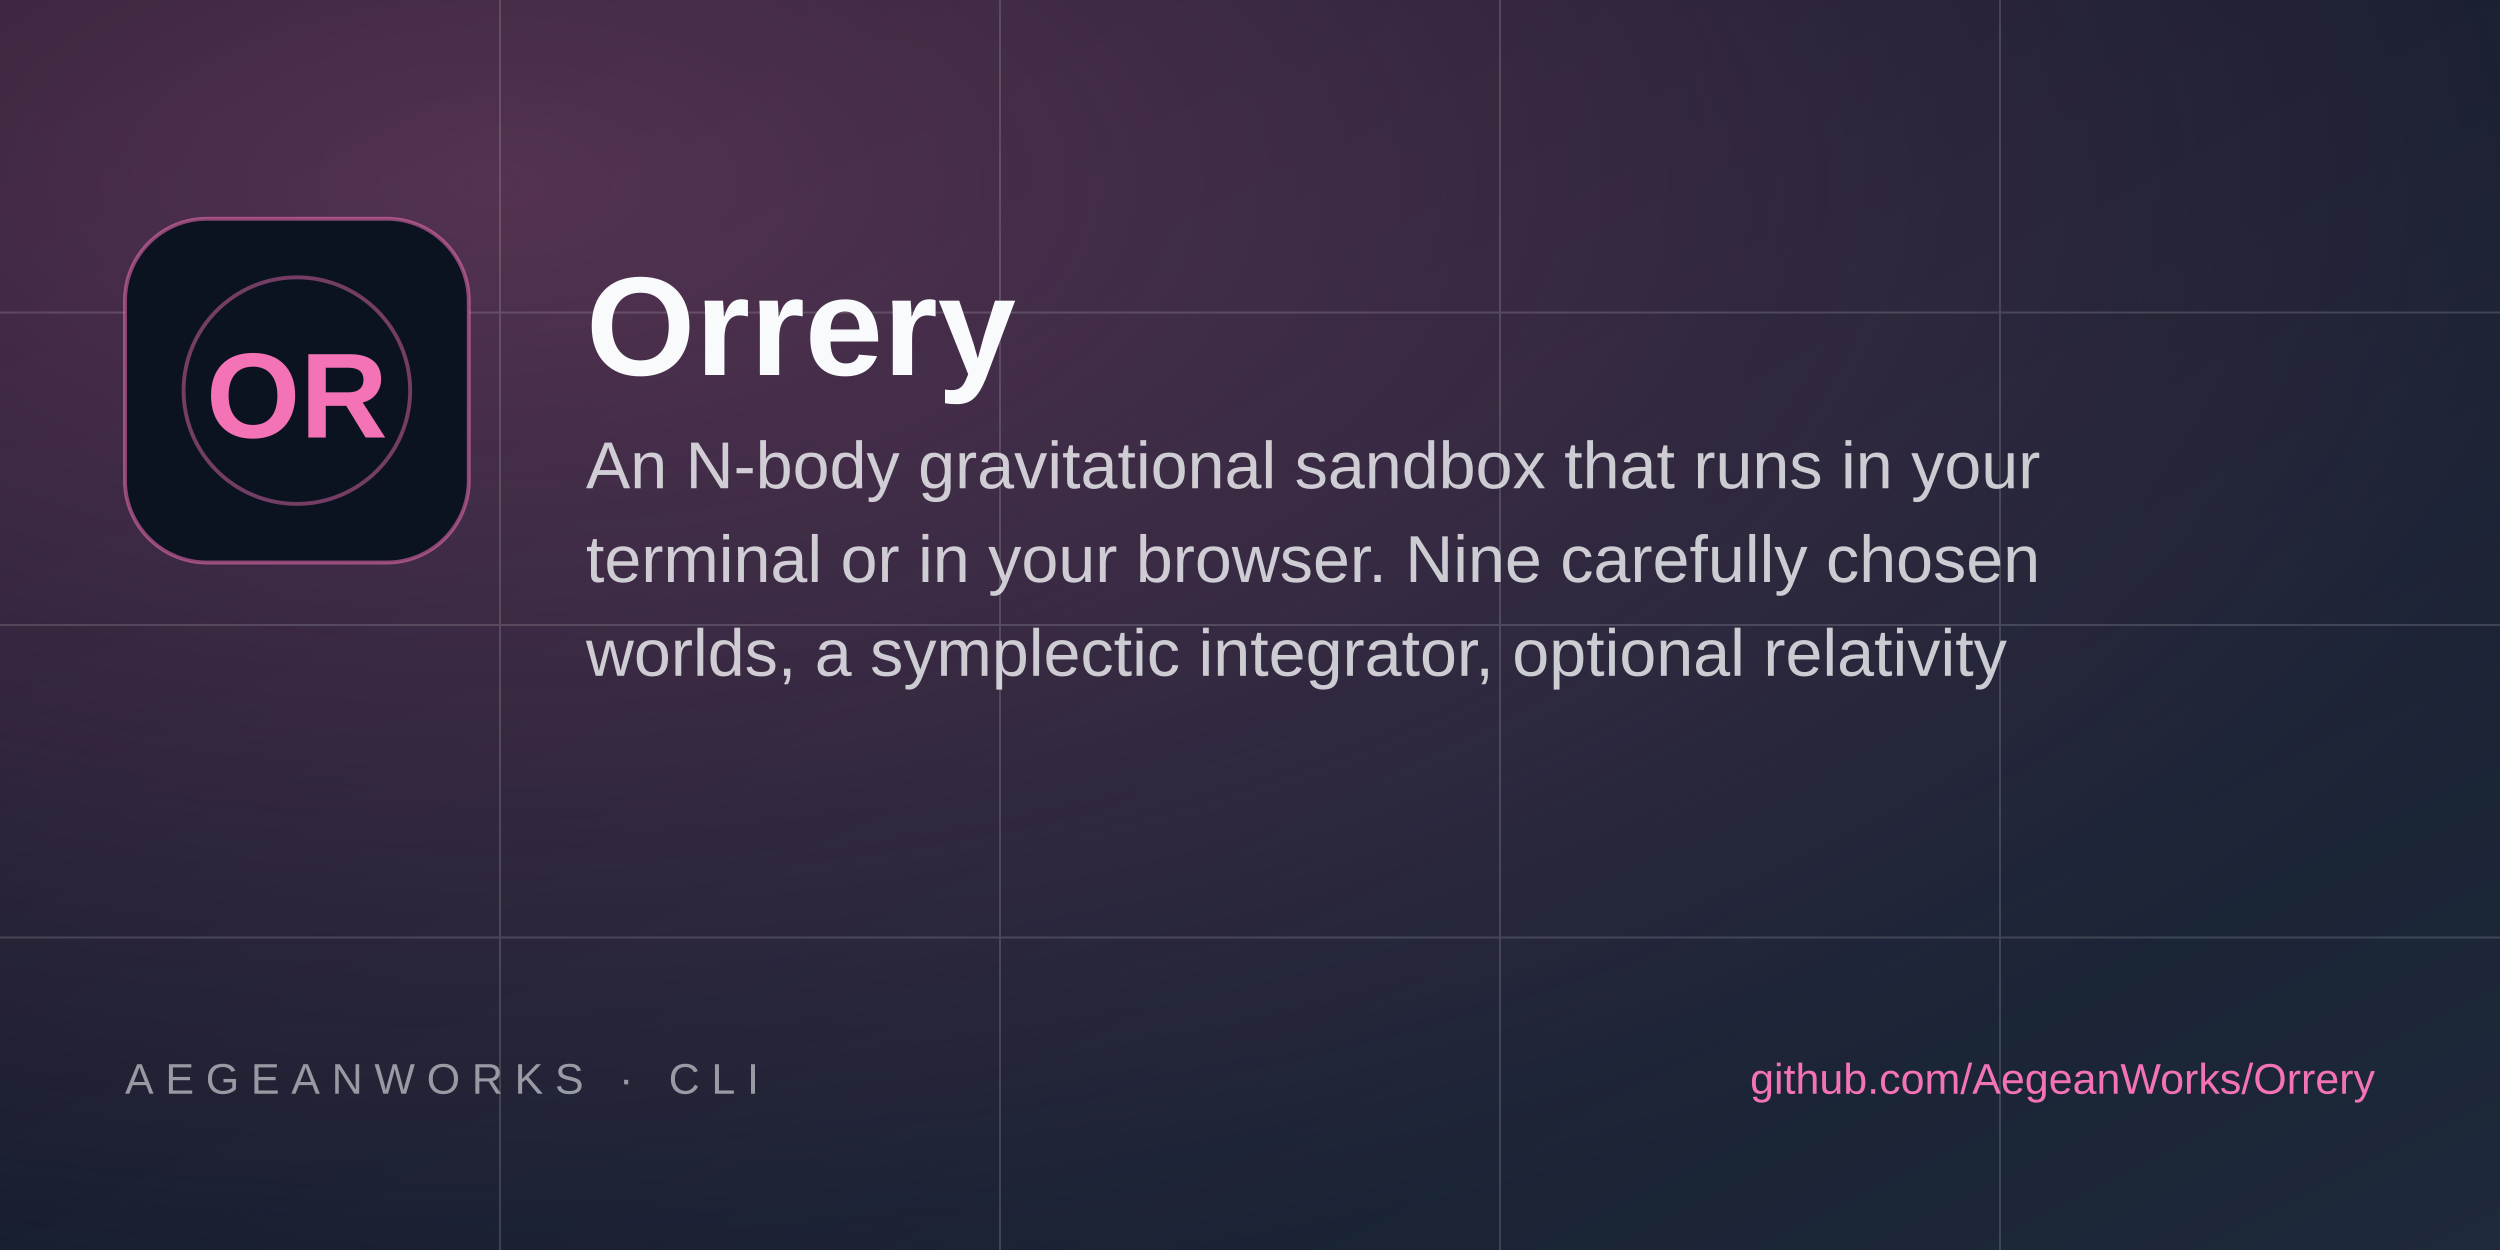
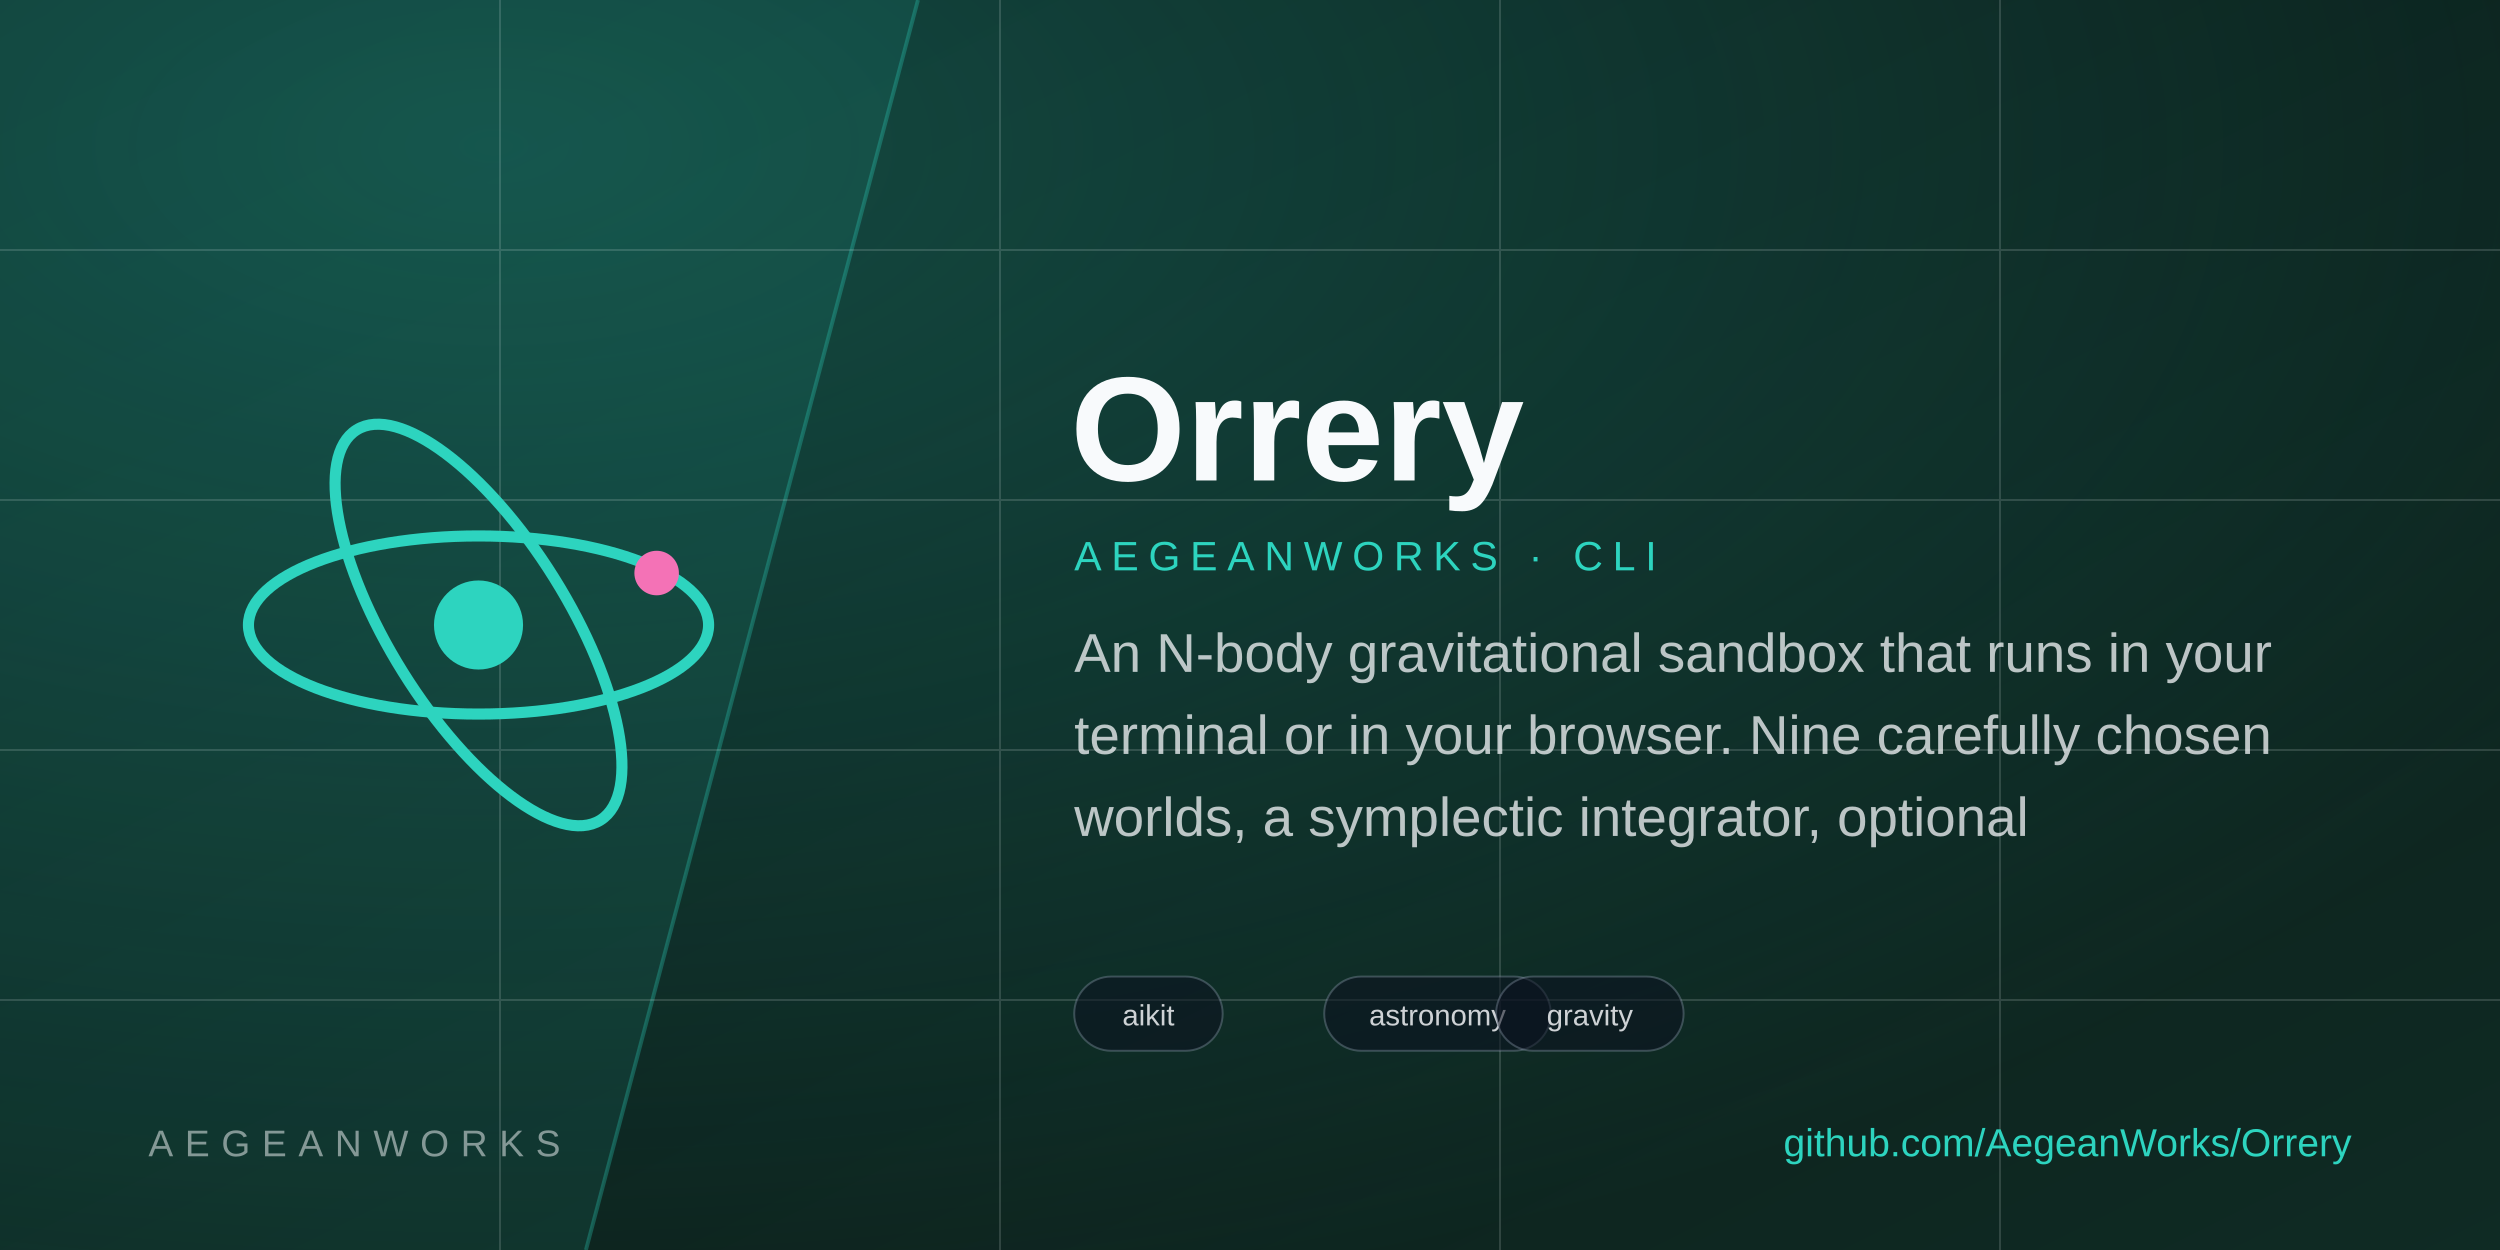
- <svg xmlns="http://www.w3.org/2000/svg" width="1280" height="640" viewBox="0 0 1280 640" role="img" aria-labelledby="title desc">
+ <svg xmlns="http://www.w3.org/2000/svg" width="1280" height="640" viewBox="0 0 1280 640" role="img" aria-labelledby="title desc" data-motif="orbit" data-layout="split">
  <defs>
    <linearGradient id="bg" x1="0" y1="0" x2="1" y2="1">
-       <stop offset="0" stop-color="#0b1220" />
-       <stop offset="1" stop-color="#1e293b" />
+       <stop offset="0" stop-color="#08110f" />
+       <stop offset="1" stop-color="#0f2b24" />
    </linearGradient>
-     <radialGradient id="glow" cx="0.2" cy="0.15" r="0.9">
-       <stop offset="0" stop-color="#f472b6" stop-opacity="0.30" />
-       <stop offset="1" stop-color="#f472b6" stop-opacity="0" />
+     <radialGradient id="glow" cx="0.2" cy="0.12" r="0.95">
+       <stop offset="0" stop-color="#2dd4bf" stop-opacity="0.28" />
+       <stop offset="1" stop-color="#2dd4bf" stop-opacity="0" />
    </radialGradient>
+     <linearGradient id="band" x1="0" y1="0" x2="1" y2="0">
+       <stop offset="0" stop-color="#2dd4bf" />
+       <stop offset="1" stop-color="#f472b6" />
+     </linearGradient>
  </defs>
  <rect width="1280" height="640" fill="url(#bg)" />
  <rect width="1280" height="640" fill="url(#glow)" />
-   <g opacity="0.16" stroke="#f8fafc">
-     <path d="M0 160h1280M0 320h1280M0 480h1280M256 0v640M512 0v640M768 0v640M1024 0v640" />
+   <path d="M0 0H470L300 640H0Z" fill="#2dd4bf" fill-opacity="0.09" />
+   <path d="M470 0L300 640" stroke="#2dd4bf" stroke-opacity="0.30" stroke-width="2" />
+   <g opacity="0.15" stroke="#F8FAFC">
+     <path d="M0 128H1280M0 256H1280M0 384H1280M0 512H1280M256 0V640M512 0V640M768 0V640M1024 0V640" />
  </g>
-   <rect x="64" y="112" width="176" height="176" rx="42" fill="#0b1220" stroke="#f472b6" stroke-opacity="0.55" stroke-width="2" />
-   <circle cx="152" cy="200" r="58" fill="none" stroke="#f472b6" stroke-opacity="0.45" stroke-width="2" />
-   <text x="152" y="224" text-anchor="middle" font-family="Segoe UI, Arial, sans-serif" font-size="62" font-weight="700" fill="#f472b6">OR</text>
-   <text x="300" y="192" font-family="Segoe UI, Arial, sans-serif" font-size="72" font-weight="700" fill="#f8fafc">Orrery</text>
-   <text x="300" y="250" font-family="Segoe UI, Arial, sans-serif" font-size="34" fill="#f8fafc" fill-opacity="0.78">An N-body gravitational sandbox that runs in your</text>
-   <text x="300" y="298" font-family="Segoe UI, Arial, sans-serif" font-size="34" fill="#f8fafc" fill-opacity="0.78">terminal or in your browser. Nine carefully chosen</text>
-   <text x="300" y="346" font-family="Segoe UI, Arial, sans-serif" font-size="34" fill="#f8fafc" fill-opacity="0.78">worlds, a symplectic integrator, optional relativity</text>
-   <text x="64" y="560" font-family="Segoe UI, Arial, sans-serif" font-size="22" letter-spacing="6" fill="#f8fafc" fill-opacity="0.55">AEGEANWORKS · CLI</text>
-   <text x="1216" y="560" text-anchor="end" font-family="Segoe UI, Arial, sans-serif" font-size="22" fill="#f472b6">github.com/AegeanWorks/Orrery</text>
+   <g transform="translate(245 320) scale(1.9)" opacity="1.0">
+     <ellipse cx="0" cy="0" rx="62" ry="24" fill="none" stroke="#2dd4bf" stroke-width="3" stroke-linecap="round" stroke-linejoin="round" />
+     <ellipse cx="0" cy="0" rx="62" ry="24" transform="rotate(58)" fill="none" stroke="#2dd4bf" stroke-width="3" stroke-linecap="round" stroke-linejoin="round" />
+     <circle cx="0" cy="0" r="12" fill="#2dd4bf" />
+     <circle cx="48" cy="-14" r="6" fill="#f472b6" />
+   </g>
+   <text x="548" y="246" font-family="Segoe UI, Arial, sans-serif" font-size="76" font-weight="700" fill="#F8FAFC">Orrery</text>
+   <text x="550" y="292" font-family="Segoe UI, Arial, sans-serif" font-size="21" letter-spacing="5" fill="#2dd4bf">AEGEANWORKS · CLI</text>
+   <text x="550" y="344" font-family="Segoe UI, Arial, sans-serif" font-size="28" fill="#F8FAFC" fill-opacity="0.74">An N-body gravitational sandbox that runs in your</text>
+   <text x="550" y="386" font-family="Segoe UI, Arial, sans-serif" font-size="28" fill="#F8FAFC" fill-opacity="0.74">terminal or in your browser. Nine carefully chosen</text>
+   <text x="550" y="428" font-family="Segoe UI, Arial, sans-serif" font-size="28" fill="#F8FAFC" fill-opacity="0.74">worlds, a symplectic integrator, optional</text>
+   <rect x="550" y="500" width="76" height="38" rx="19" fill="#0B1220" fill-opacity="0.55" stroke="#94A3B8" stroke-opacity="0.35" />
+   <text x="588.0" y="525" text-anchor="middle" font-family="Segoe UI, Arial, sans-serif" font-size="15" fill="#F8FAFC" fill-opacity="0.82">aikit</text>
+   <rect x="678" y="500" width="116" height="38" rx="19" fill="#0B1220" fill-opacity="0.55" stroke="#94A3B8" stroke-opacity="0.35" />
+   <text x="736.0" y="525" text-anchor="middle" font-family="Segoe UI, Arial, sans-serif" font-size="15" fill="#F8FAFC" fill-opacity="0.82">astronomy</text>
+   <rect x="766" y="500" width="96" height="38" rx="19" fill="#0B1220" fill-opacity="0.55" stroke="#94A3B8" stroke-opacity="0.35" />
+   <text x="814.0" y="525" text-anchor="middle" font-family="Segoe UI, Arial, sans-serif" font-size="15" fill="#F8FAFC" fill-opacity="0.82">gravity</text>
+   <text x="76" y="592" font-family="Segoe UI, Arial, sans-serif" font-size="19" letter-spacing="6" fill="#F8FAFC" fill-opacity="0.50">AEGEANWORKS</text>
+   <text x="1204" y="592" text-anchor="end" font-family="Segoe UI, Arial, sans-serif" font-size="20" fill="#2dd4bf">github.com/AegeanWorks/Orrery</text>
</svg>
